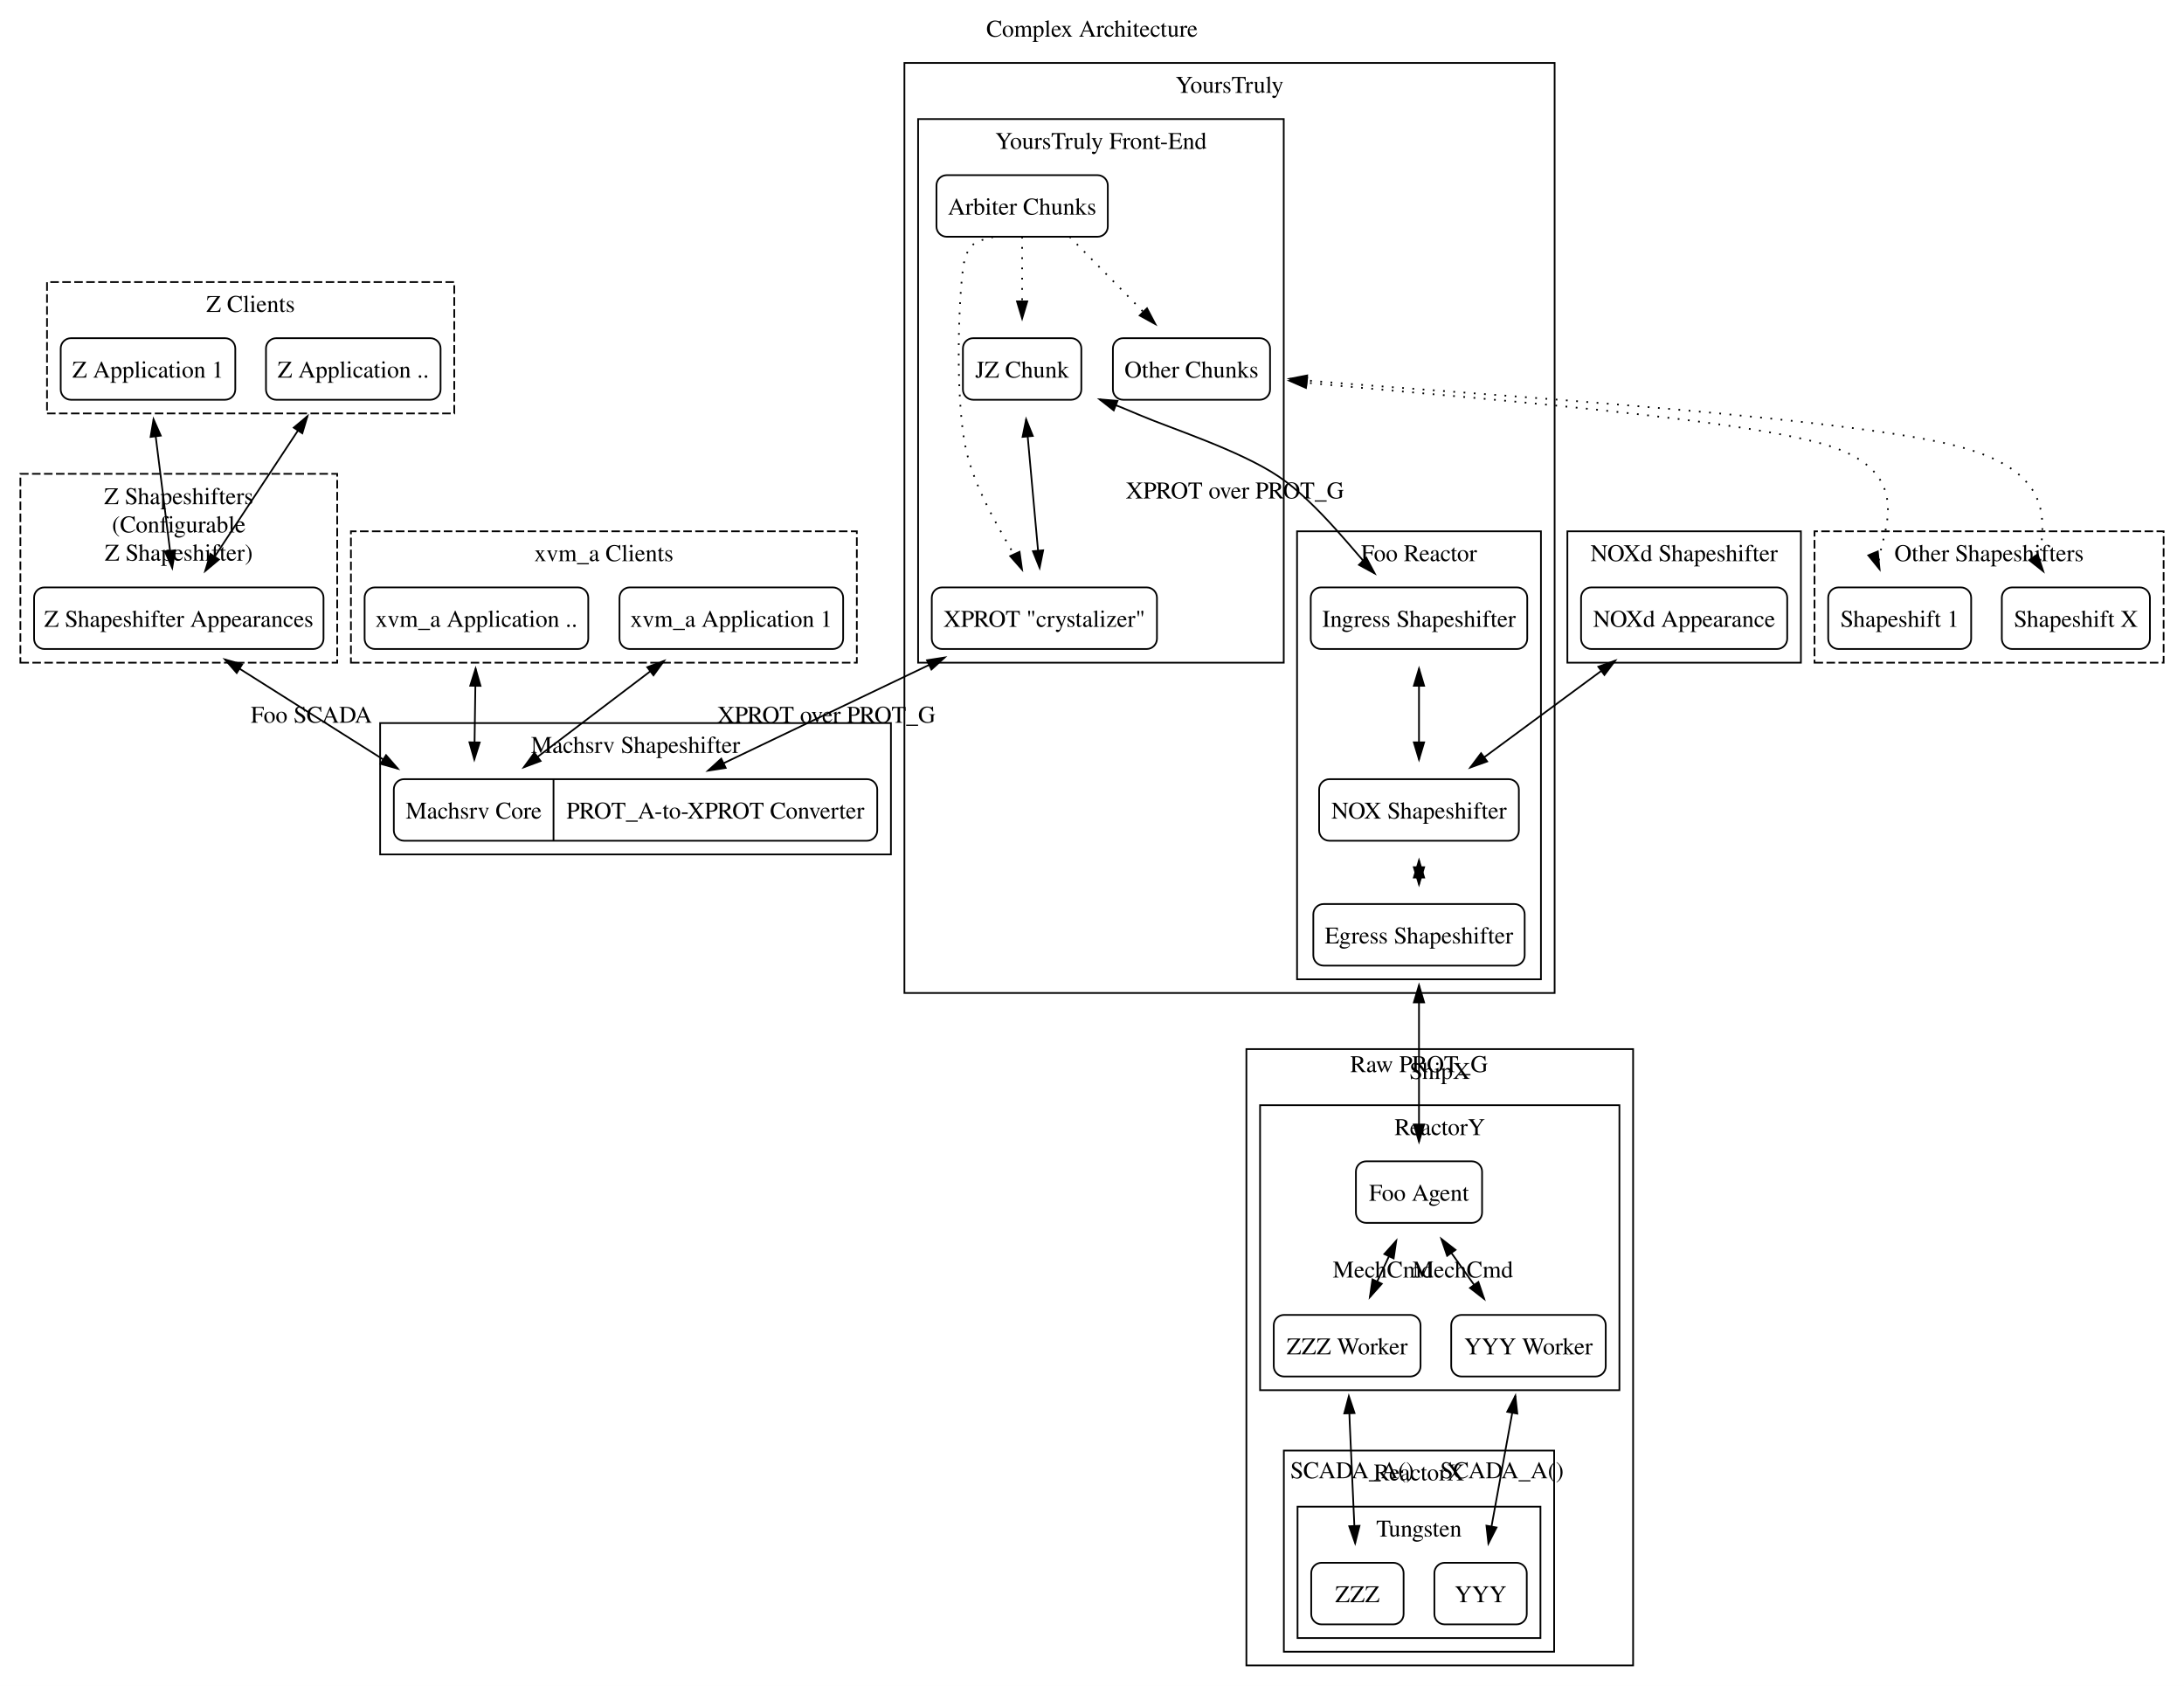
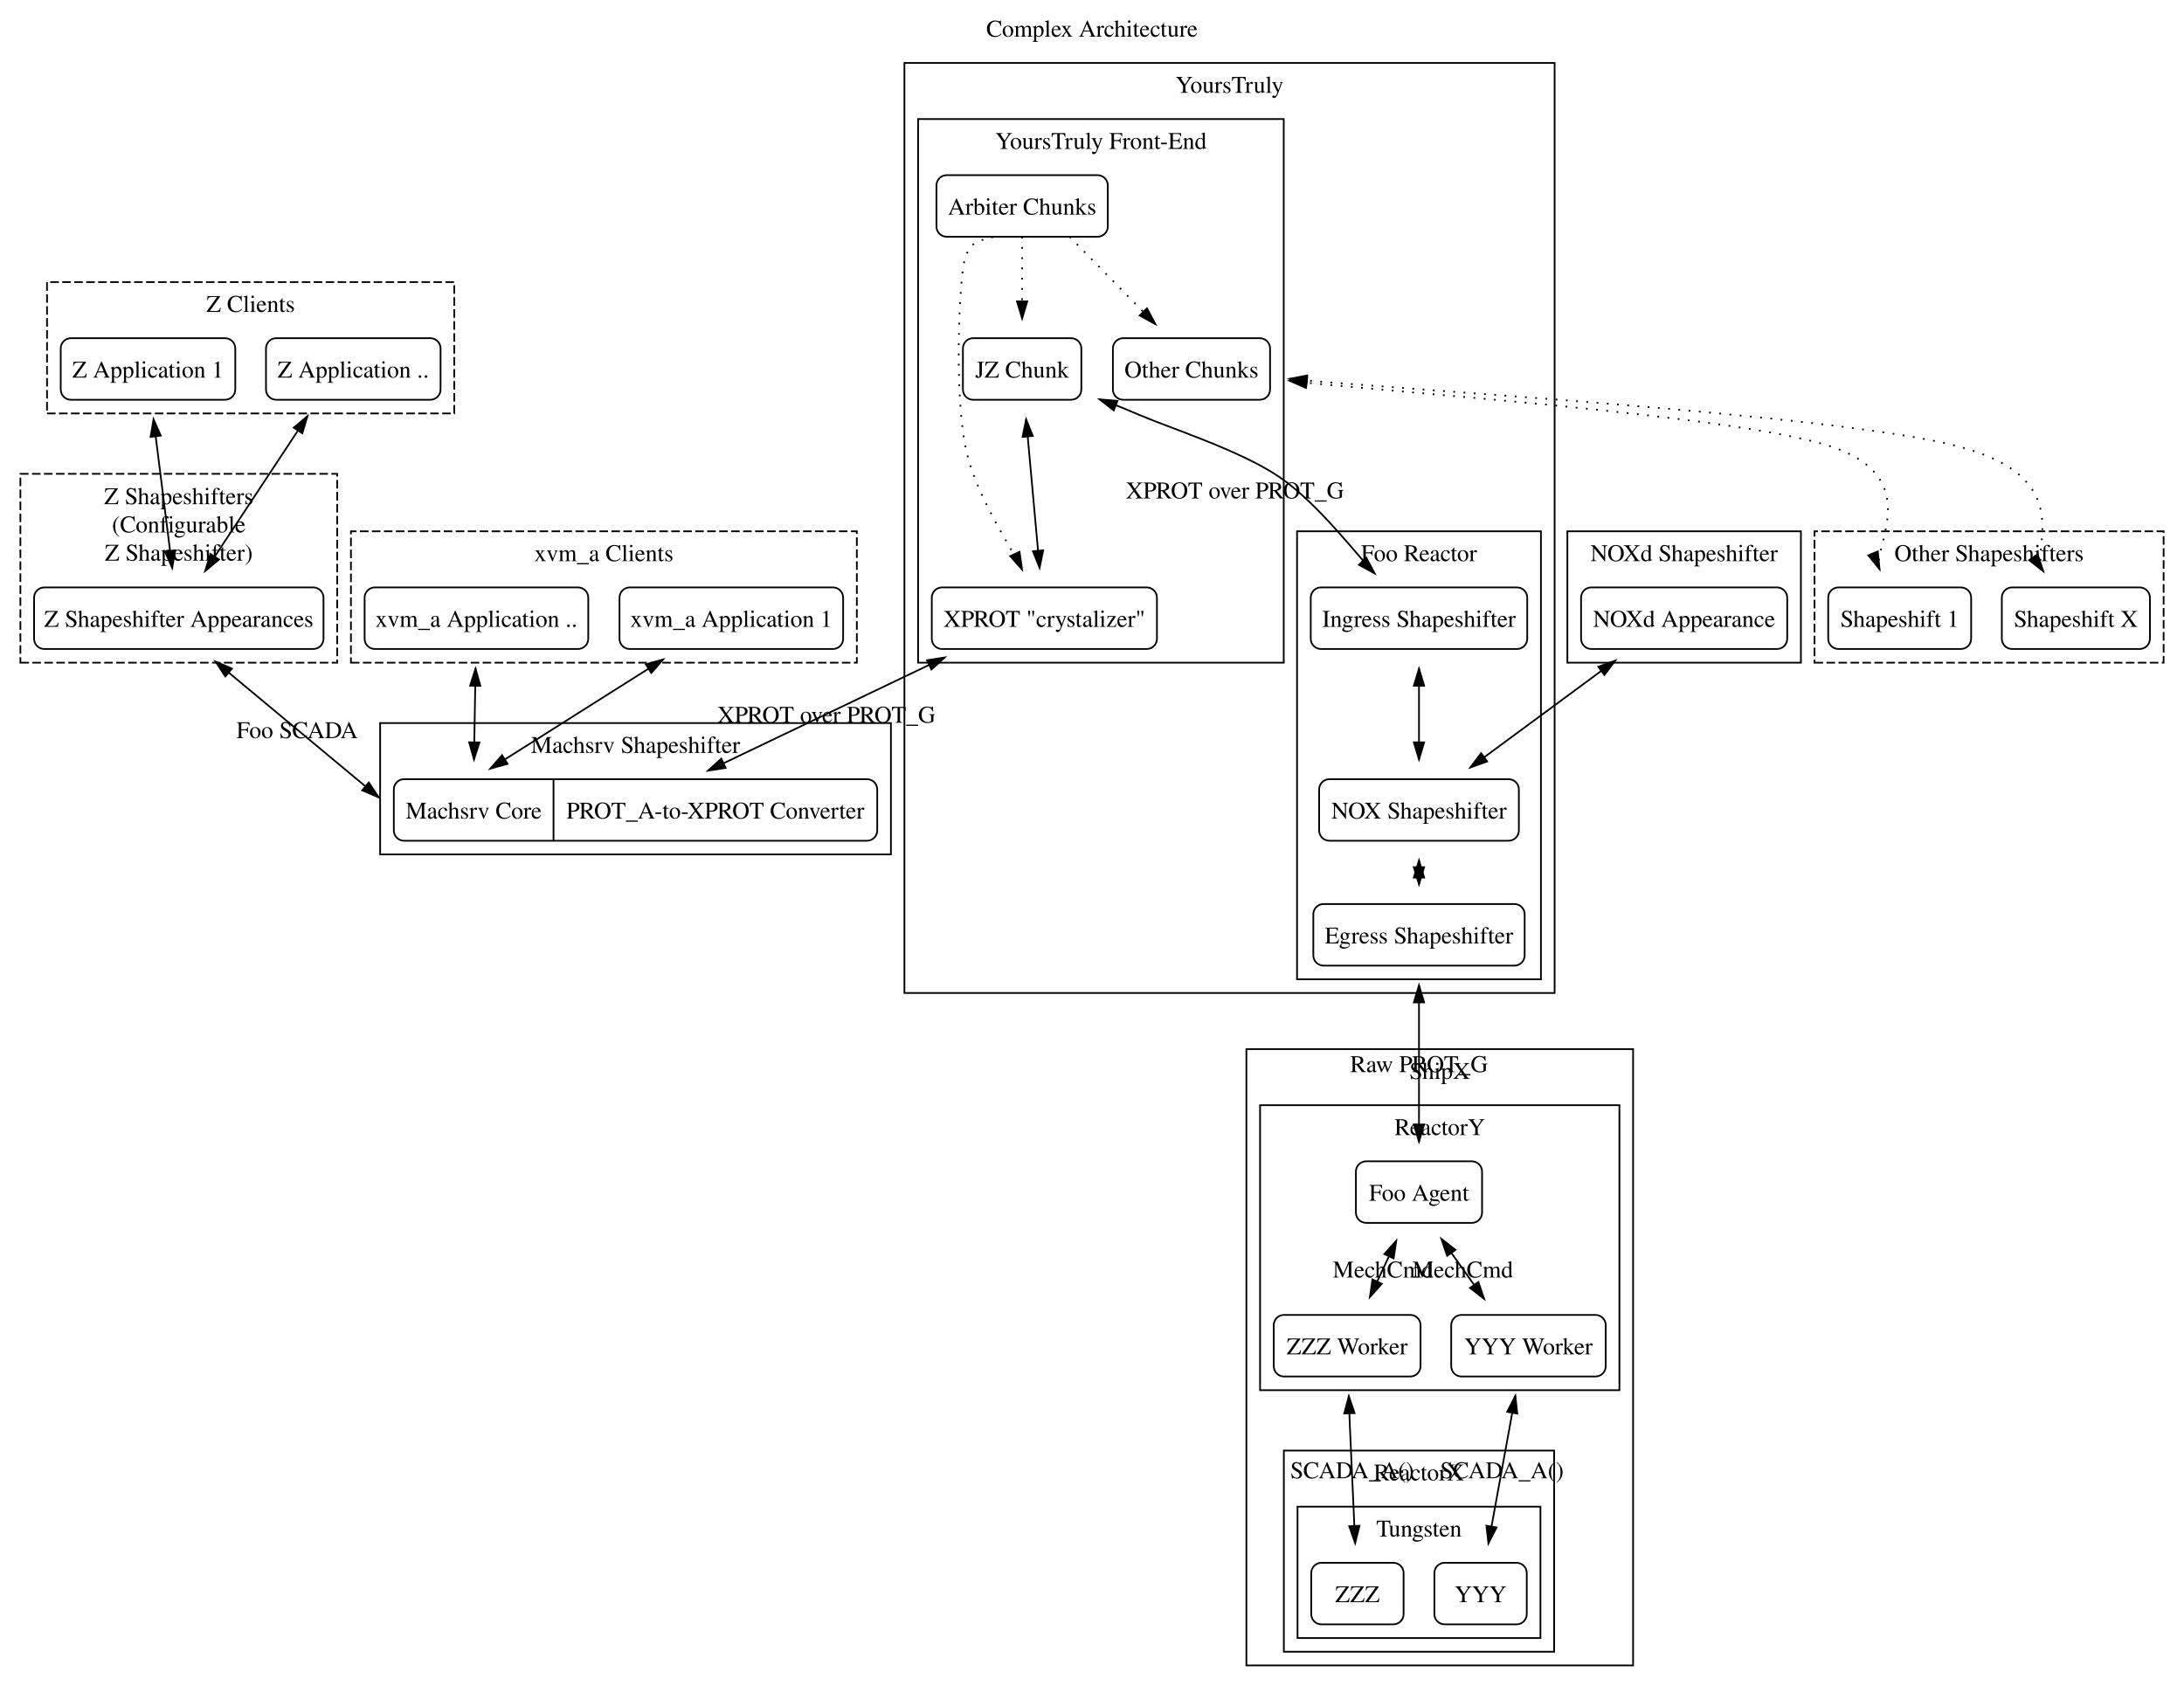
<svg xmlns="http://www.w3.org/2000/svg" width="1276.727pt" height="985.6pt" viewBox="0 0 1276.727 985.6">
  <rect x="0" y="0" width="1276.727" height="985.6" fill="white" />
  <g transform="translate(0 985.6) scale(1 -1)">
    <rect x="205.148" y="598.2" width="295.74" height="76.8" fill="none" stroke="black" stroke-dasharray="5,2" />
    <text x="353.018" y="-657.55" transform="scale(1 -1)" text-anchor="middle" font-family="Times,serif" font-size="14" fill="black">xvm_a Clients</text>
    <rect x="27.49" y="743.9" width="238.055" height="76.8" fill="none" stroke="black" stroke-dasharray="5,2" />
    <text x="146.518" y="-803.25" transform="scale(1 -1)" text-anchor="middle" font-family="Times,serif" font-size="14" fill="black">Z Clients</text>
    <rect x="11.92" y="598.2" width="185.196" height="110.4" fill="none" stroke="black" stroke-dasharray="5,2" />
    <text x="104.518" y="-690.851" transform="scale(1 -1)" text-anchor="middle" font-family="Times,serif" font-size="14" fill="black">Z Shapeshifters</text>
    <text x="104.518" y="-674.35" transform="scale(1 -1)" text-anchor="middle" font-family="Times,serif" font-size="14" fill="black">(Configurable</text>
    <text x="104.518" y="-657.85" transform="scale(1 -1)" text-anchor="middle" font-family="Times,serif" font-size="14" fill="black">Z Shapeshifter)</text>
    <rect x="222.219" y="486.1" width="298.597" height="76.8" fill="none" stroke="black" />
    <text x="371.518" y="-545.45" transform="scale(1 -1)" text-anchor="middle" font-family="Times,serif" font-size="14" fill="black">Machsrv Shapeshifter</text>
    <rect x="916.264" y="598.2" width="136.508" height="76.8" fill="none" stroke="black" />
    <text x="984.518" y="-657.55" transform="scale(1 -1)" text-anchor="middle" font-family="Times,serif" font-size="14" fill="black">NOXd Shapeshifter</text>
    <rect x="528.706" y="405.1" width="380.096" height="543.7" fill="none" stroke="black" />
    <text x="718.754" y="-931.35" transform="scale(1 -1)" text-anchor="middle" font-family="Times,serif" font-size="14" fill="black">YoursTruly</text>
    <rect x="758.233" y="413.1" width="142.569" height="261.9" fill="none" stroke="black" />
    <text x="829.518" y="-657.55" transform="scale(1 -1)" text-anchor="middle" font-family="Times,serif" font-size="14" fill="black">Foo Reactor</text>
    <rect x="536.706" y="598.2" width="213.744" height="317.8" fill="none" stroke="black" />
    <text x="643.578" y="-898.55" transform="scale(1 -1)" text-anchor="middle" font-family="Times,serif" font-size="14" fill="black">YoursTruly Front-End</text>
    <rect x="1060.737" y="598.2" width="204.07" height="76.8" fill="none" stroke="black" stroke-dasharray="5,2" />
    <text x="1162.772" y="-657.55" transform="scale(1 -1)" text-anchor="middle" font-family="Times,serif" font-size="14" fill="black">Other Shapeshifters</text>
    <rect x="728.616" y="12" width="226.066" height="360.3" fill="none" stroke="black" />
    <text x="841.649" y="-354.85" transform="scale(1 -1)" text-anchor="middle" font-family="Times,serif" font-size="14" fill="black">ShipX</text>
    <rect x="750.518" y="20" width="158" height="117.6" fill="none" stroke="black" />
    <text x="829.518" y="-120.15" transform="scale(1 -1)" text-anchor="middle" font-family="Times,serif" font-size="14" fill="black">ReactorX</text>
    <rect x="758.518" y="28" width="142" height="76.8" fill="none" stroke="black" />
    <text x="829.518" y="-87.35" transform="scale(1 -1)" text-anchor="middle" font-family="Times,serif" font-size="14" fill="black">Tungsten</text>
    <rect x="736.616" y="172.9" width="210.066" height="166.6" fill="none" stroke="black" />
    <text x="841.649" y="-322.05" transform="scale(1 -1)" text-anchor="middle" font-family="Times,serif" font-size="14" fill="black">ReactorY</text>
    <path d="M 89.757 740.476 C 91.576 726.001 98.853 668.099 100.672 653.624" fill="none" stroke="black" />
    <polygon points="100.672,653.624 102.401,663.92 96.448,663.172" fill="black" stroke="black" />
    <polygon points="89.757,740.476 88.028,730.18 93.981,730.928" fill="black" stroke="black" />
    <path d="M 179.727 742.293 C 169.768 727.212 129.929 666.888 119.97 651.807" fill="none" stroke="black" />
    <polygon points="119.97,651.807 127.984,658.499 122.977,661.805" fill="black" stroke="black" />
    <polygon points="179.727,742.293 171.713,735.601 176.72,732.295" fill="black" stroke="black" />
-     <path d="M 131.528 600.051 C 148.363 589.417 215.7 546.883 232.534 536.249" fill="none" stroke="black" />
-     <polygon points="232.534,536.249 225.682,544.126 222.478,539.053" fill="black" stroke="black" />
-     <polygon points="131.528,600.051 138.381,592.174 141.585,597.247" fill="black" stroke="black" />
-     <text x="182.031" y="-563.1" transform="scale(1 -1)" text-anchor="middle" font-family="Times,serif" font-size="14" fill="black">Foo SCADA</text>
-     <path d="M 388.156 599.239 C 374.504 588.876 319.894 547.424 306.242 537.061" fill="none" stroke="black" />
-     <polygon points="306.242,537.061 316.021,540.718 312.393,545.497" fill="black" stroke="black" />
-     <polygon points="388.156,599.239 378.377,595.582 382.005,590.803" fill="black" stroke="black" />
-     <path d="M 278.03 594.688 C 277.905 585.842 277.404 550.458 277.278 541.612" fill="none" stroke="black" />
-     <polygon points="277.278,541.612 280.42,551.569 274.42,551.654" fill="black" stroke="black" />
-     <polygon points="278.03,594.688 274.889,584.731 280.888,584.646" fill="black" stroke="black" />
+     <path d="M 125.967 598.836 C 141.867 585.608 205.468 532.692 221.368 519.464" fill="none" stroke="black" />
+     <polygon points="221.368,519.464 215.6,528.166 211.762,523.553" fill="black" stroke="black" />
+     <polygon points="125.967,598.836 131.735,590.134 135.573,594.747" fill="black" stroke="black" />
+     <text x="173.668" y="-554.1" transform="scale(1 -1)" text-anchor="middle" font-family="Times,serif" font-size="14" fill="black">Foo SCADA</text>
+     <path d="M 387.594 600.05 C 370.767 589.416 303.459 546.884 286.632 536.25" fill="none" stroke="black" />
+     <polygon points="286.632,536.25 296.688,539.056 293.483,544.128" fill="black" stroke="black" />
+     <polygon points="387.594,600.05 377.538,597.244 380.743,592.172" fill="black" stroke="black" />
+     <path d="M 277.997 594.688 C 277.847 585.842 277.245 550.458 277.094 541.612" fill="none" stroke="black" />
+     <polygon points="277.094,541.612 280.264,551.559 274.265,551.661" fill="black" stroke="black" />
+     <polygon points="277.997,594.688 274.828,584.741 280.827,584.639" fill="black" stroke="black" />
    <path d="M 829.518 594.686 C 829.518 585.841 829.518 550.459 829.518 541.614" fill="none" stroke="black" />
    <polygon points="829.518,541.614 832.518,551.614 826.518,551.614" fill="black" stroke="black" />
    <polygon points="829.518,594.686 826.518,584.686 832.518,584.686" fill="black" stroke="black" />
    <path d="M 829.518 482.586 C 829.518 480.258 829.518 470.942 829.518 468.614" fill="none" stroke="black" />
    <polygon points="829.518,468.614 832.518,478.614 826.518,478.614" fill="black" stroke="black" />
    <polygon points="829.518,482.586 826.518,472.586 832.518,472.586" fill="black" stroke="black" />
    <path d="M 944.183 599.366 C 930.076 588.96 873.649 547.34 859.542 536.934" fill="none" stroke="black" />
    <polygon points="859.542,536.934 869.371,540.456 865.809,545.285" fill="black" stroke="black" />
    <polygon points="944.183,599.366 934.355,595.844 937.916,591.015" fill="black" stroke="black" />
    <path d="M 580.479 847.2 C 577.561 844.117 565.67 849.067 562.968 828.7 C 560.266 808.333 558.52 754.339 564.268 725 C 570.016 695.661 591.926 664.72 597.457 652.665" fill="none" stroke="black" stroke-dasharray="1,5" />
    <polygon points="597.457,652.665 596.014,663.005 590.56,660.502" fill="black" stroke="black" />
    <path d="M 597.518 847.2 C 597.518 839.236 597.518 807.378 597.518 799.414" fill="none" stroke="black" stroke-dasharray="1,5" />
    <polygon points="597.518,799.414 600.518,809.414 594.518,809.414" fill="black" stroke="black" />
    <path d="M 625.282 847.2 C 633.633 838.687 667.034 804.633 675.384 796.12" fill="none" stroke="black" stroke-dasharray="1,5" />
    <polygon points="675.384,796.12 670.524,805.359 666.24,801.158" fill="black" stroke="black" />
    <path d="M 642.85 752.124 C 646.728 750.603 648.671 750.521 666.118 743 C 683.564 735.479 724.616 722.436 747.528 707 C 770.441 691.564 794.249 659.818 803.593 650.381" fill="none" stroke="black" />
    <polygon points="803.593,650.381 798.688,659.598 794.425,655.376" fill="black" stroke="black" />
    <polygon points="642.85,752.124 651.064,745.681 653.255,751.266" fill="black" stroke="black" />
    <text x="721.912" y="-694.214" transform="scale(1 -1)" text-anchor="middle" font-family="Times,serif" font-size="14" fill="black">XPROT over PROT_G</text>
    <path d="M 599.861 740.434 C 601.174 725.972 606.424 668.128 607.736 653.666" fill="none" stroke="black" />
    <polygon points="607.736,653.666 609.82,663.897 603.845,663.354" fill="black" stroke="black" />
    <polygon points="599.861,740.434 597.777,730.203 603.753,730.746" fill="black" stroke="black" />
    <path d="M 552.225 601.232 C 529.173 590.204 436.965 546.096 413.913 535.068" fill="none" stroke="black" />
    <polygon points="413.913,535.068 424.229,536.677 421.639,542.09" fill="black" stroke="black" />
    <polygon points="552.225,601.232 541.909,599.623 544.499,594.21" fill="black" stroke="black" />
    <text x="483.069" y="-563.1" transform="scale(1 -1)" text-anchor="middle" font-family="Times,serif" font-size="14" fill="black">XPROT over PROT_G</text>
    <path d="M 753.881 762.988 C 806.42 756.656 1011.639 743.356 1069.118 725 C 1126.596 706.644 1093.812 664.875 1098.751 652.85" fill="none" stroke="black" stroke-dasharray="1,5" />
    <polygon points="1098.751,652.85 1097.727,663.24 1092.176,660.961" fill="black" stroke="black" />
    <polygon points="753.881,762.988 763.45,758.813 764.168,764.77" fill="black" stroke="black" />
    <path d="M 753.906 764.134 C 818.824 757.612 1069.998 743.747 1143.418 725 C 1216.838 706.253 1185.925 663.877 1194.426 651.652" fill="none" stroke="black" stroke-dasharray="1,5" />
    <polygon points="1194.426,651.652 1191.18,661.575 1186.254,658.15" fill="black" stroke="black" />
    <polygon points="753.906,764.134 763.556,760.15 764.156,766.12" fill="black" stroke="black" />
-     <path d="M 816.221 260.271 C 813.653 254.781 803.382 232.819 800.814 227.329" fill="none" stroke="black" />
+     <path d="M 816.221 260.271 C 814.937 257.526 811.086 249.29 808.518 243.8 C 805.95 238.31 802.098 230.074 800.814 227.329" fill="none" stroke="black" />
    <polygon points="800.814,227.329 807.768,235.116 802.333,237.658" fill="black" stroke="black" />
    <polygon points="816.221,260.271 809.267,252.484 814.702,249.942" fill="black" stroke="black" />
    <text x="808.518" y="-238.75" transform="scale(1 -1)" text-anchor="middle" font-family="Times,serif" font-size="14" fill="black">MechCmd</text>
    <path d="M 842.614 261.324 C 846.777 255.483 863.43 232.117 867.593 226.276" fill="none" stroke="black" />
    <polygon points="867.593,226.276 864.232,236.161 859.346,232.678" fill="black" stroke="black" />
    <polygon points="842.614,261.324 845.975,251.439 850.861,254.922" fill="black" stroke="black" />
    <text x="855.104" y="-238.75" transform="scale(1 -1)" text-anchor="middle" font-family="Times,serif" font-size="14" fill="black">MechCmd</text>
    <path d="M 788.504 169.393 C 788.589 166.827 788.403 168.315 789.018 154 C 789.632 139.685 791.661 95.252 792.19 83.502" fill="none" stroke="black" />
    <polygon points="792.19,83.502 794.738,93.627 788.744,93.357" fill="black" stroke="black" />
    <polygon points="788.504,169.393 785.839,159.298 791.836,159.499" fill="black" stroke="black" />
    <text x="790.413" y="-121.4" transform="scale(1 -1)" text-anchor="middle" font-family="Times,serif" font-size="14" fill="black">SCADA_A()</text>
    <path d="M 885.839 169.573 C 883.216 155.199 872.727 97.701 870.104 83.327" fill="none" stroke="black" />
    <polygon points="870.104,83.327 874.85,92.626 868.948,93.703" fill="black" stroke="black" />
    <polygon points="885.839,169.573 881.093,160.274 886.995,159.197" fill="black" stroke="black" />
    <text x="877.972" y="-121.4" transform="scale(1 -1)" text-anchor="middle" font-family="Times,serif" font-size="14" fill="black">SCADA_A()</text>
    <path d="M 829.518 409.586 C 829.518 394.358 829.518 333.442 829.518 318.214" fill="none" stroke="black" />
    <polygon points="829.518,318.214 832.518,328.214 826.518,328.214" fill="black" stroke="black" />
    <polygon points="829.518,409.586 826.518,399.586 832.518,399.586" fill="black" stroke="black" />
    <text x="829.518" y="-358.85" transform="scale(1 -1)" text-anchor="middle" font-family="Times,serif" font-size="14" fill="black">Raw PROT_G</text>
    <rect x="213.148" y="606.2" width="130.74" height="36" rx="6" ry="6" fill="none" stroke="black" />
    <text x="278.518" y="-619.15" transform="scale(1 -1)" text-anchor="middle" font-family="Times,serif" font-size="14" fill="black">xvm_a Application ..</text>
    <rect x="362.148" y="606.2" width="130.74" height="36" rx="6" ry="6" fill="none" stroke="black" />
    <text x="427.518" y="-619.15" transform="scale(1 -1)" text-anchor="middle" font-family="Times,serif" font-size="14" fill="black">xvm_a Application 1</text>
    <rect x="155.49" y="751.9" width="102.055" height="36" rx="6" ry="6" fill="none" stroke="black" />
    <text x="206.518" y="-764.85" transform="scale(1 -1)" text-anchor="middle" font-family="Times,serif" font-size="14" fill="black">Z Application ..</text>
    <rect x="35.49" y="751.9" width="102.055" height="36" rx="6" ry="6" fill="none" stroke="black" />
    <text x="86.518" y="-764.85" transform="scale(1 -1)" text-anchor="middle" font-family="Times,serif" font-size="14" fill="black">Z Application 1</text>
    <rect x="19.92" y="606.2" width="169.196" height="36" rx="6" ry="6" fill="none" stroke="black" />
    <text x="104.518" y="-619.15" transform="scale(1 -1)" text-anchor="middle" font-family="Times,serif" font-size="14" fill="black">Z Shapeshifter Appearances</text>
    <rect x="230.219" y="494.1" width="282.597" height="36" rx="6" ry="6" fill="none" stroke="black" />
    <line x1="323.578" y1="494.1" x2="323.578" y2="530.1" stroke="black" />
    <text x="276.899" y="-507.05" transform="scale(1 -1)" text-anchor="middle" font-family="Times,serif" font-size="14" fill="black">Machsrv Core</text>
    <text x="418.197" y="-507.05" transform="scale(1 -1)" text-anchor="middle" font-family="Times,serif" font-size="14" fill="black">PROT_A-to-XPROT Converter</text>
    <rect x="924.264" y="606.2" width="120.508" height="36" rx="6" ry="6" fill="none" stroke="black" />
    <text x="984.518" y="-619.15" transform="scale(1 -1)" text-anchor="middle" font-family="Times,serif" font-size="14" fill="black">NOXd Appearance</text>
    <rect x="766.233" y="606.2" width="126.569" height="36" rx="6" ry="6" fill="none" stroke="black" />
    <text x="829.518" y="-619.15" transform="scale(1 -1)" text-anchor="middle" font-family="Times,serif" font-size="14" fill="black">Ingress Shapeshifter</text>
    <rect x="771.139" y="494.1" width="116.758" height="36" rx="6" ry="6" fill="none" stroke="black" />
    <text x="829.518" y="-507.05" transform="scale(1 -1)" text-anchor="middle" font-family="Times,serif" font-size="14" fill="black">NOX Shapeshifter</text>
    <rect x="767.742" y="421.1" width="123.552" height="36" rx="6" ry="6" fill="none" stroke="black" />
    <text x="829.518" y="-434.05" transform="scale(1 -1)" text-anchor="middle" font-family="Times,serif" font-size="14" fill="black">Egress Shapeshifter</text>
    <rect x="650.586" y="751.9" width="91.864" height="36" rx="6" ry="6" fill="none" stroke="black" />
    <text x="696.518" y="-764.85" transform="scale(1 -1)" text-anchor="middle" font-family="Times,serif" font-size="14" fill="black">Other Chunks</text>
    <rect x="544.706" y="606.2" width="131.624" height="36" rx="6" ry="6" fill="none" stroke="black" />
    <text x="610.518" y="-619.15" transform="scale(1 -1)" text-anchor="middle" font-family="Times,serif" font-size="14" fill="black">XPROT "crystalizer"</text>
    <rect x="562.905" y="751.9" width="69.226" height="36" rx="6" ry="6" fill="none" stroke="black" />
    <text x="597.518" y="-764.85" transform="scale(1 -1)" text-anchor="middle" font-family="Times,serif" font-size="14" fill="black">JZ Chunk</text>
    <rect x="547.435" y="847.2" width="100.167" height="36" rx="6" ry="6" fill="none" stroke="black" />
    <text x="597.518" y="-860.15" transform="scale(1 -1)" text-anchor="middle" font-family="Times,serif" font-size="14" fill="black">Arbiter Chunks</text>
    <rect x="1170.229" y="606.2" width="86.578" height="36" rx="6" ry="6" fill="none" stroke="black" />
    <text x="1213.518" y="-619.15" transform="scale(1 -1)" text-anchor="middle" font-family="Times,serif" font-size="14" fill="black">Shapeshift X</text>
    <rect x="1068.737" y="606.2" width="83.562" height="36" rx="6" ry="6" fill="none" stroke="black" />
    <text x="1110.518" y="-619.15" transform="scale(1 -1)" text-anchor="middle" font-family="Times,serif" font-size="14" fill="black">Shapeshift 1</text>
    <rect x="766.518" y="36" width="54" height="36" rx="6" ry="6" fill="none" stroke="black" />
    <text x="793.518" y="-48.95" transform="scale(1 -1)" text-anchor="middle" font-family="Times,serif" font-size="14" fill="black">ZZZ</text>
    <rect x="838.518" y="36" width="54" height="36" rx="6" ry="6" fill="none" stroke="black" />
    <text x="865.518" y="-48.95" transform="scale(1 -1)" text-anchor="middle" font-family="Times,serif" font-size="14" fill="black">YYY</text>
    <rect x="744.616" y="180.9" width="85.804" height="36" rx="6" ry="6" fill="none" stroke="black" />
    <text x="787.518" y="-193.85" transform="scale(1 -1)" text-anchor="middle" font-family="Times,serif" font-size="14" fill="black">ZZZ Worker</text>
    <rect x="848.354" y="180.9" width="90.329" height="36" rx="6" ry="6" fill="none" stroke="black" />
    <text x="893.518" y="-193.85" transform="scale(1 -1)" text-anchor="middle" font-family="Times,serif" font-size="14" fill="black">YYY Worker</text>
    <rect x="792.642" y="270.7" width="73.751" height="36" rx="6" ry="6" fill="none" stroke="black" />
    <text x="829.518" y="-283.65" transform="scale(1 -1)" text-anchor="middle" font-family="Times,serif" font-size="14" fill="black">Foo Agent</text>
    <text x="638.363" y="-964.15" transform="scale(1 -1)" text-anchor="middle" font-family="Times,serif" font-size="14" fill="black">Complex Architecture</text>
  </g>
</svg>
